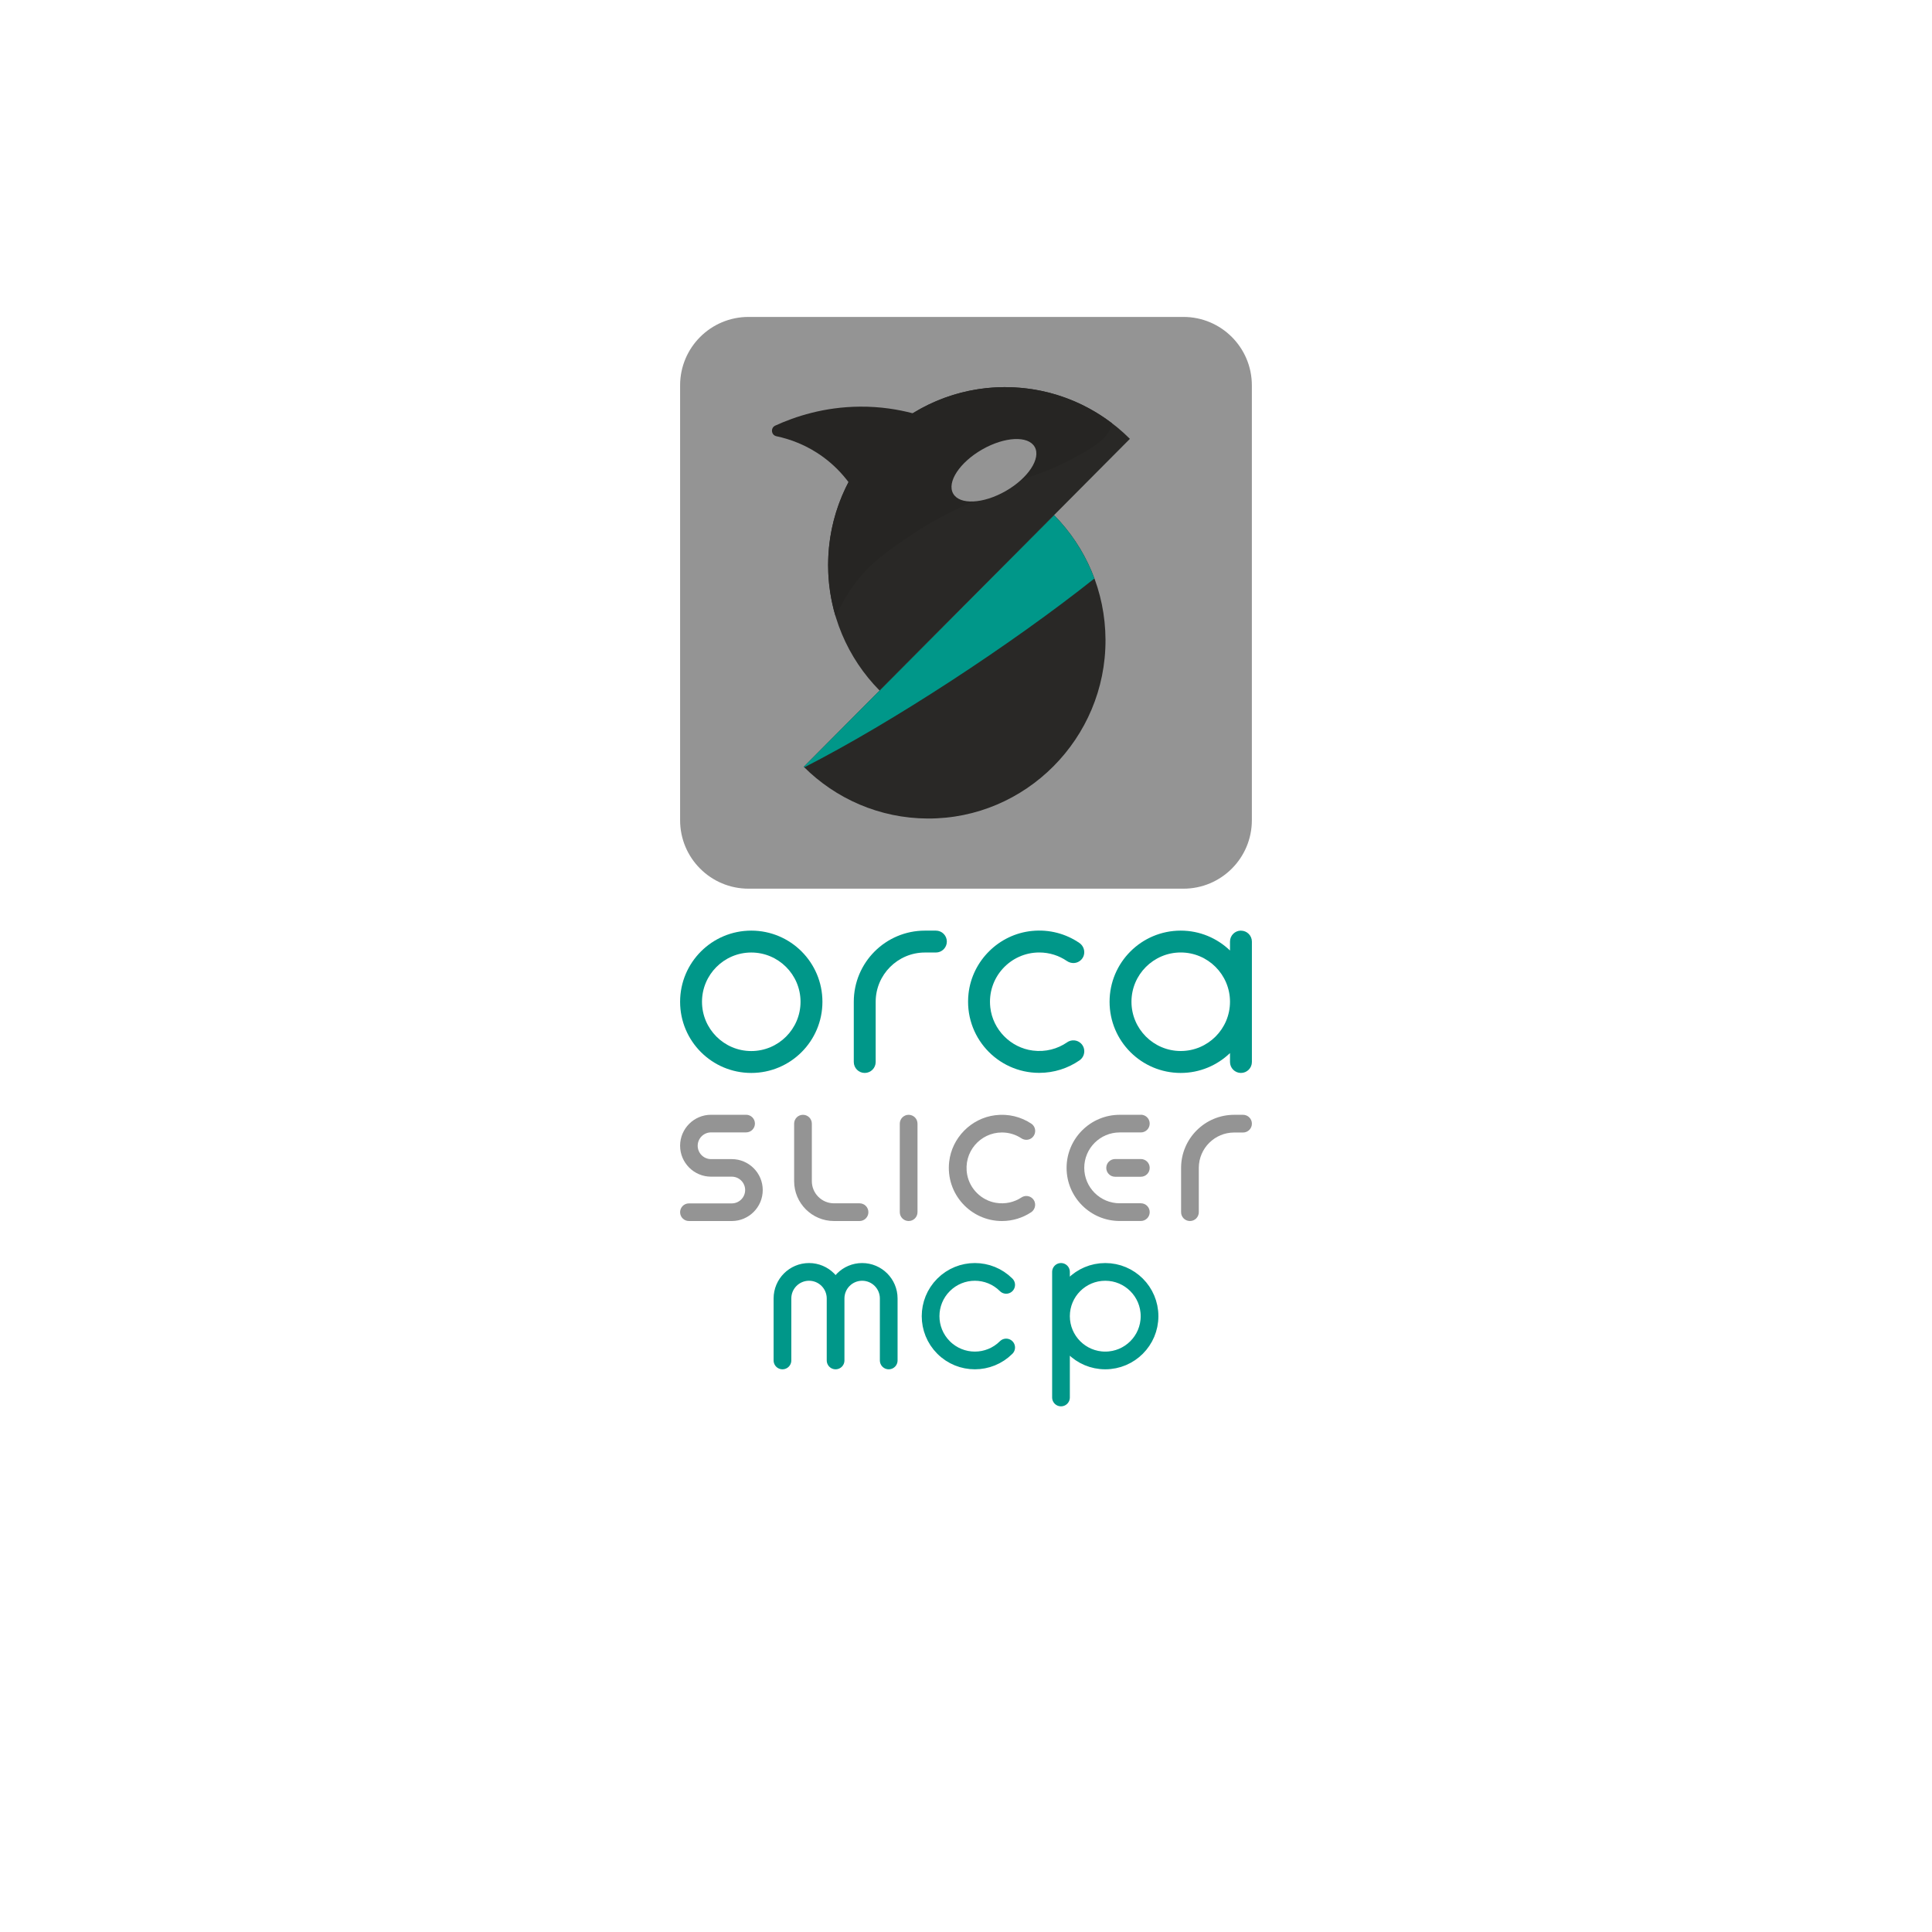
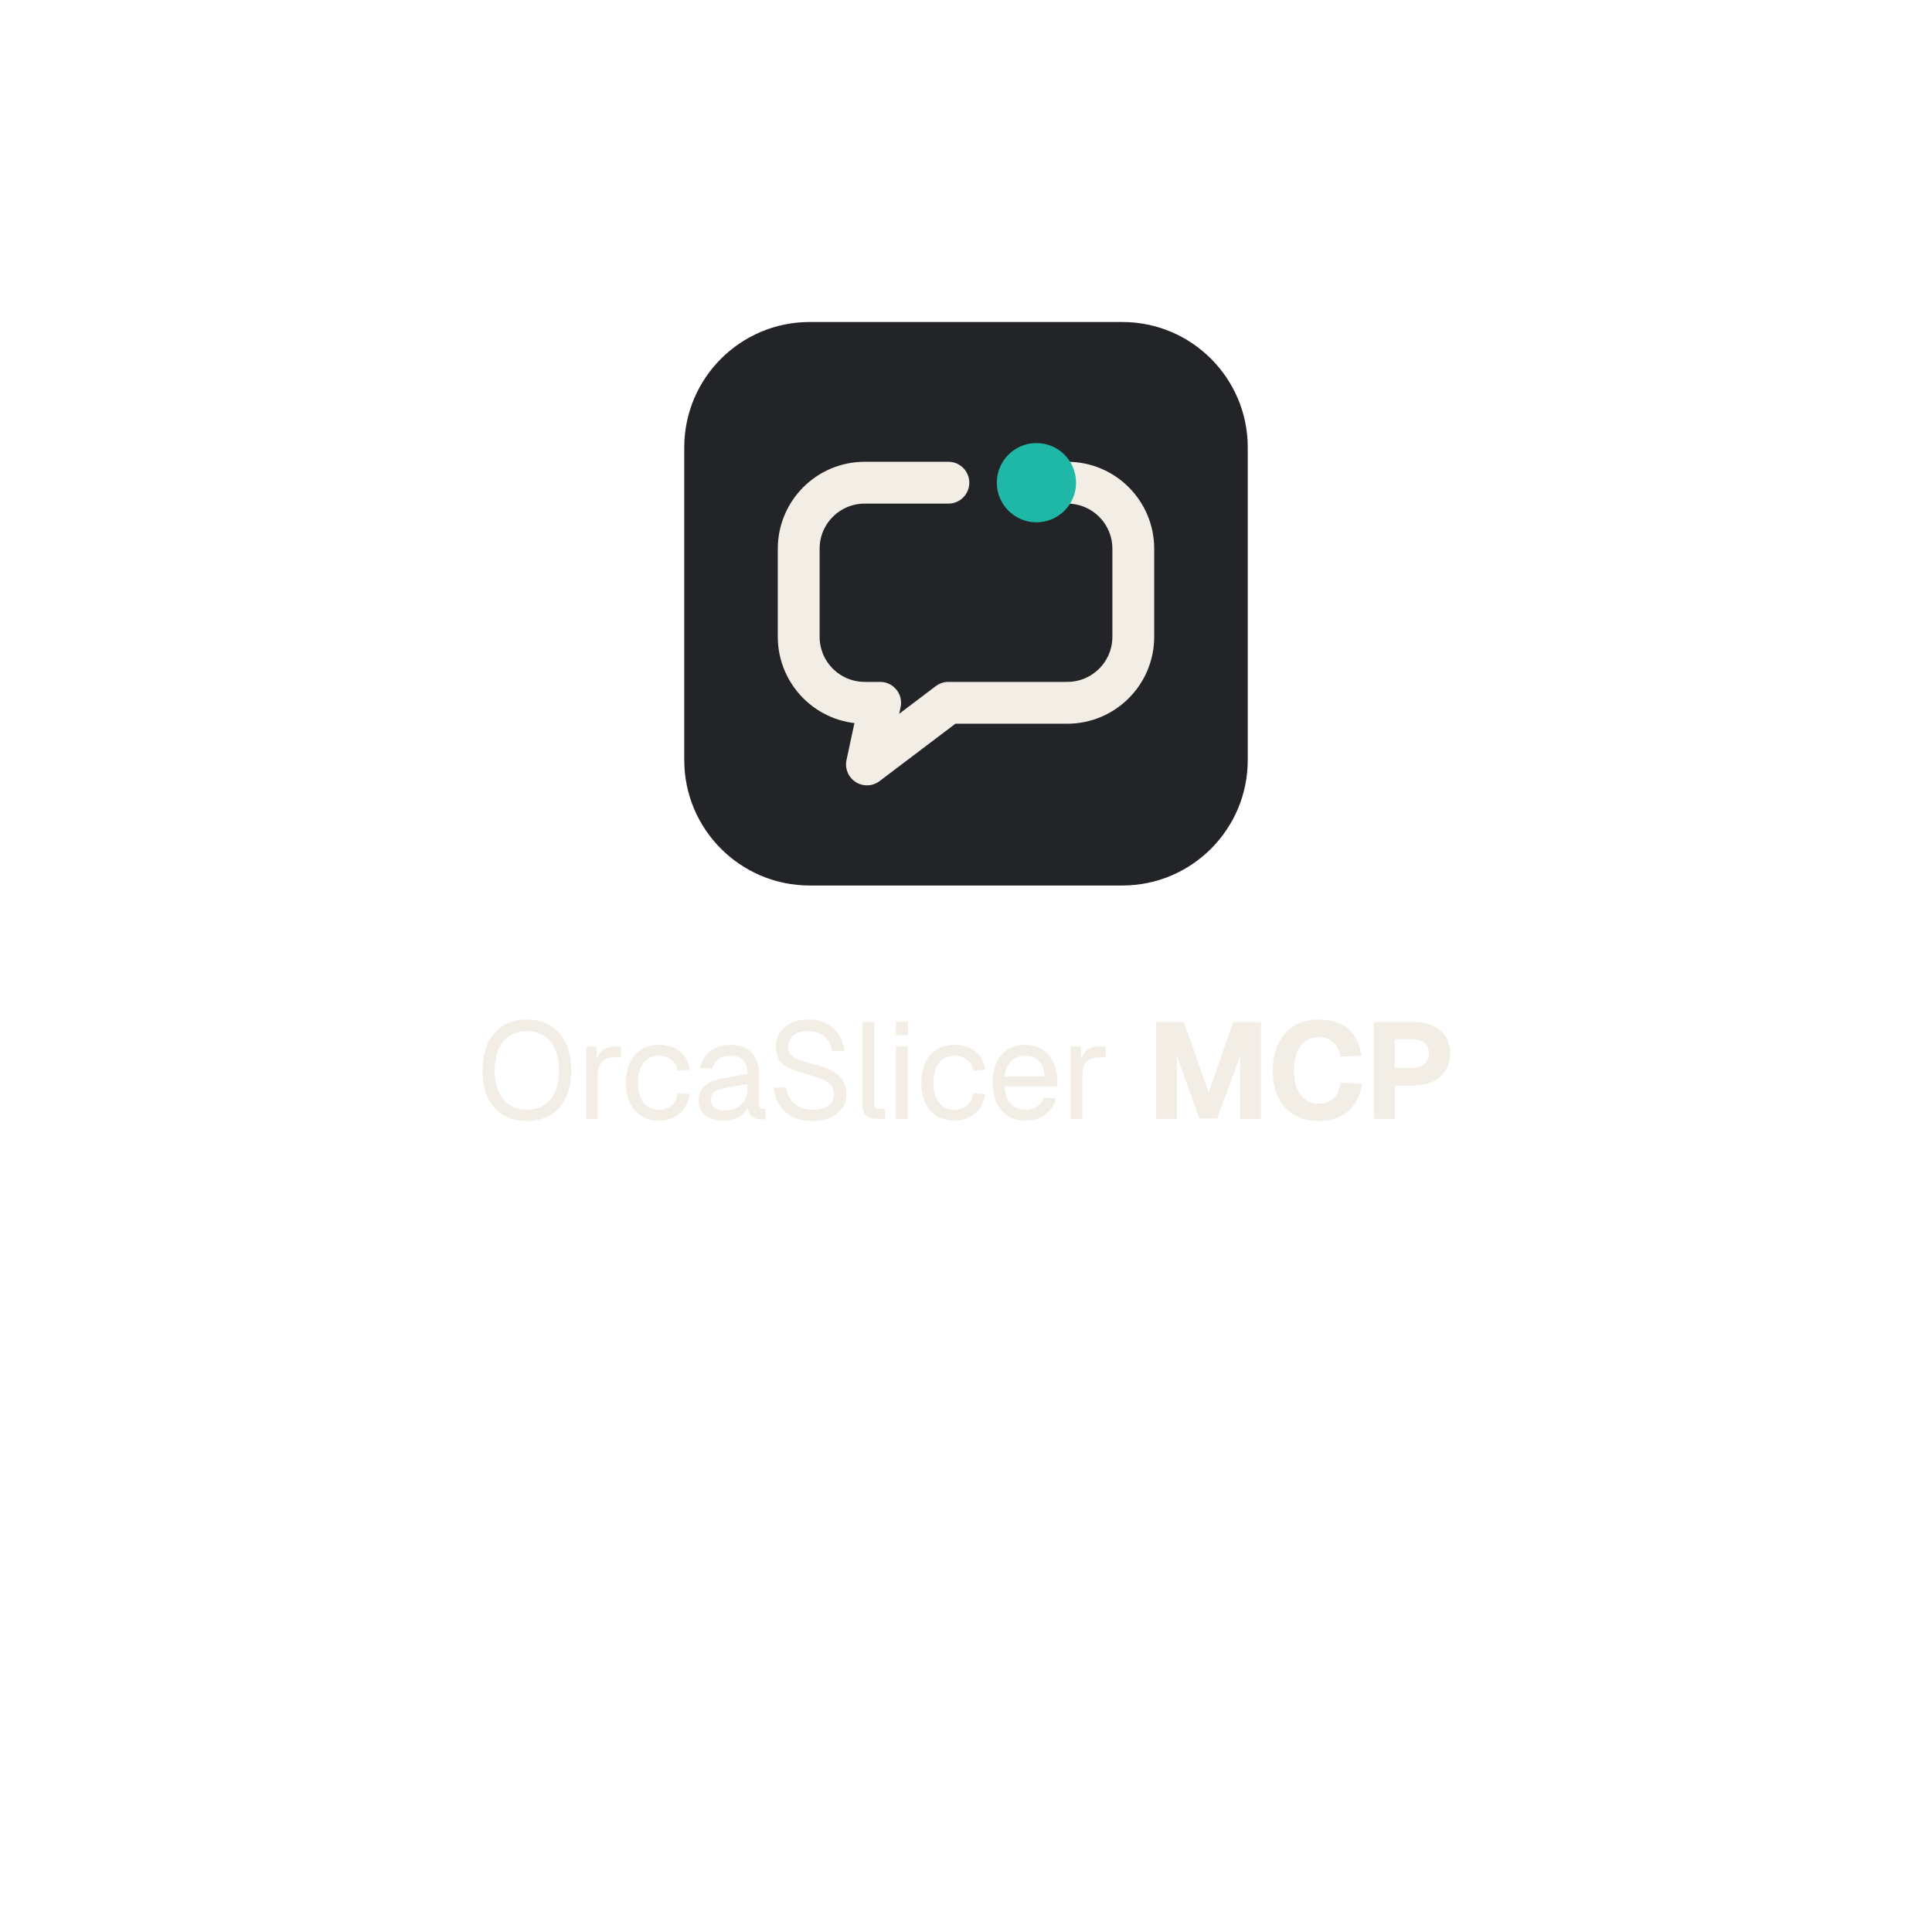
- <svg xmlns="http://www.w3.org/2000/svg" id="a" width="480" height="480" viewBox="0 0 480 480">
-   <g id="b">
-     <rect id="c" x="168.97" y="78.74" width="142.05" height="142.05" rx="17" ry="17" style="fill:#949494;" />
+ <svg xmlns="http://www.w3.org/2000/svg" width="480" height="480" viewBox="0 0 480 480">
+   <g transform="translate(170 80) scale(0.273438)">
+     <rect width="512" height="512" rx="114" fill="#232428" />
+     <path d="M240,146 H164 A60,60 0 0 0 104,206 V286 A60,60 0 0 0 164,346 H178 L166,402 L240,346 H348 A60,60 0 0 0 408,286 V206 A60,60 0 0 0 348,146 H320" fill="none" stroke="#F2EEE6" stroke-width="38" stroke-linecap="round" stroke-linejoin="round" />
+     <circle cx="320" cy="146" r="36" fill="#1FB8A6" />
  </g>
-   <path d="M225.75,276.97c-1.21,0-2.2.98-2.2,2.2v21.99c0,1.21.98,2.2,2.2,2.2s2.2-.98,2.2-2.2v-21.99c0-1.21-.98-2.2-2.2-2.2Z" style="fill:#949494;" />
-   <path d="M283.44,276.97h-5.26c-7.27,0-13.19,5.92-13.19,13.19s5.92,13.19,13.19,13.19h5.26c1.21,0,2.2-.98,2.2-2.2s-.98-2.2-2.2-2.2h-5.26c-4.85,0-8.8-3.95-8.8-8.8s3.95-8.8,8.8-8.8h5.26c1.21,0,2.2-.98,2.2-2.2s-.98-2.2-2.2-2.2Z" style="fill:#949494;" />
-   <path d="M283.44,287.96h-6.39c-1.21,0-2.2.98-2.2,2.2s.98,2.2,2.2,2.2h6.39c1.21,0,2.2-.98,2.2-2.2s-.98-2.2-2.2-2.2Z" style="fill:#949494;" />
-   <path d="M181.81,303.36h-10.65c-1.21,0-2.19-.98-2.19-2.19s.98-2.19,2.19-2.19h10.65c1.83,0,3.32-1.49,3.32-3.32s-1.49-3.32-3.32-3.32h-5.15c-4.24,0-7.69-3.45-7.69-7.69s3.45-7.69,7.69-7.69h8.71c1.21,0,2.19.98,2.19,2.19s-.98,2.19-2.19,2.19h-8.71c-1.83,0-3.32,1.49-3.32,3.32s1.49,3.32,3.32,3.32h5.15c4.24,0,7.69,3.45,7.69,7.69s-3.45,7.69-7.69,7.69Z" style="fill:#949494;" />
-   <g id="d">
-     <path id="e" d="M199.69,190.51c7.91,7.9,18.79,12.8,30.81,12.85,24.33.1,44.25-19.93,44.16-44.4-.05-12.09-4.92-23.03-12.78-30.98l-62.19,62.53Z" style="fill:#292826;" />
-   </g>
-   <g id="f">
-     <path id="g" d="M261.88,127.98l-62.19,62.53s.09.09.13.13c21.79-11.11,51.62-30.64,72.08-46.91-2.21-5.96-5.66-11.32-10.03-15.75" style="fill:#009789;" />
-   </g>
-   <g id="h">
-     <path id="i" d="M249.72,96.18c-24.29,0-43.97,19.8-43.97,44.22,0,12.16,4.88,23.17,12.78,31.16l62.19-62.53c-7.95-7.94-18.9-12.85-30.99-12.85" style="fill:#292826;" />
-   </g>
-   <g id="j">
-     <path id="k" d="M249.72,96.18c-8.41,0-16.27,2.38-22.95,6.5-3.58-.94-8.02-1.69-13.12-1.65-8.89.06-16.12,2.46-21.04,4.71-1.22.56-1.02,2.37.29,2.64,3.23.68,7.49,2.12,11.7,5.23,2.66,1.96,4.68,4.14,6.21,6.17-3.23,6.16-5.07,13.17-5.07,20.62,0,4.44.65,8.73,1.87,12.78,1.86-4.12,3.81-6.88,4.44-7.74,4.04-5.55,8.31-8.44,14.62-12.7,4.65-3.14,11.1-6.83,29.65-14.45,0,0,5.8-1.63,13.58-6.26,3.1-1.84,5.46-3.58,6.21-6.31.05-.19.1-.38.14-.57-7.38-5.62-16.57-8.96-26.53-8.96" style="fill:#262523;" />
-   </g>
-   <g id="l">
-     <path id="m" d="M257.07,111.04c1.61,2.85-1.62,7.76-7.21,10.96-5.6,3.2-11.44,3.48-13.05.63-1.61-2.85,1.62-7.76,7.21-10.96,5.6-3.2,11.44-3.48,13.05-.63" style="fill:#949494;" />
-   </g>
-   <path d="M253.77,297.51c-1.78,1.17-4,1.72-6.36,1.32-3.57-.6-6.46-3.44-7.12-7-1.03-5.58,3.24-10.47,8.64-10.47,1.78,0,3.44.53,4.83,1.45.88.58,2.04.48,2.78-.26h0c.97-.97.84-2.6-.29-3.36-2.53-1.7-5.68-2.54-9.04-2.11-5.94.76-10.71,5.6-11.39,11.55-.9,7.96,5.33,14.73,13.11,14.73,2.67,0,5.15-.8,7.23-2.16,1.18-.78,1.38-2.42.38-3.42h0c-.74-.74-1.9-.85-2.77-.27Z" style="fill:#949494;" />
-   <path d="M213.55,298.96h-6.35c-3.03,0-5.5-2.47-5.5-5.5v-14.29c0-1.21-.98-2.2-2.2-2.2s-2.2.98-2.2,2.2v14.29c0,5.46,4.44,9.9,9.9,9.9h6.35c1.21,0,2.2-.98,2.2-2.2s-.98-2.2-2.2-2.2Z" style="fill:#949494;" />
-   <path d="M308.83,281.37h-2.2c-4.82,0-8.75,3.9-8.79,8.72v11.07c0,1.21-.98,2.2-2.2,2.2s-2.2-.98-2.2-2.2v-11.07c.04-7.24,5.94-13.12,13.19-13.12h2.2c1.21,0,2.2.98,2.2,2.2s-.98,2.2-2.2,2.2Z" style="fill:#949494;" />
-   <path d="M186.65,236.65c6.75,0,12.24,5.49,12.24,12.24s-5.49,12.24-12.24,12.24-12.24-5.49-12.24-12.24,5.49-12.24,12.24-12.24M186.65,231.21c-9.76,0-17.68,7.91-17.68,17.68s7.91,17.68,17.68,17.68,17.68-7.91,17.68-17.68-7.91-17.68-17.68-17.68h0Z" style="fill:#009789;" />
-   <path d="M308.31,231.21c-1.5,0-2.72,1.22-2.72,2.72v2.22c-3.18-3.05-7.48-4.94-12.24-4.94-9.76,0-17.68,7.91-17.68,17.68s7.91,17.68,17.68,17.68c4.75,0,9.06-1.89,12.24-4.94v2.22c0,1.5,1.22,2.72,2.72,2.72s2.72-1.22,2.72-2.72v-29.91c0-1.5-1.22-2.72-2.72-2.72ZM293.35,261.12c-6.75,0-12.24-5.49-12.24-12.24s5.49-12.24,12.24-12.24,12.24,5.49,12.24,12.24-5.49,12.24-12.24,12.24Z" style="fill:#009789;" />
-   <path d="M232.52,231.21h-2.72c-9.76,0-17.68,7.91-17.68,17.68v14.96c0,1.5,1.22,2.72,2.72,2.72s2.72-1.22,2.72-2.72v-14.96c0-6.75,5.49-12.24,12.24-12.24h0s2.72,0,2.72,0c1.5,0,2.72-1.22,2.72-2.72s-1.22-2.72-2.72-2.72Z" style="fill:#009789;" />
-   <path d="M265.11,258.97c-2.37,1.63-5.34,2.45-8.51,2.04-5.51-.7-9.94-5.19-10.56-10.71-.84-7.38,4.94-13.66,12.16-13.66,2.55,0,4.91.78,6.87,2.12,1.1.75,2.57.67,3.52-.28h0c1.22-1.22.99-3.23-.43-4.21-3.29-2.25-7.39-3.42-11.77-2.98-8.19.81-14.84,7.37-15.76,15.55-1.19,10.67,7.13,19.71,17.56,19.71,3.71,0,7.15-1.14,10-3.1,1.41-.97,1.61-2.98.4-4.19h0c-.93-.93-2.39-1.05-3.48-.3Z" style="fill:#009789;" />
-   <g id="mcp">
-     <path d="M194.40,338.00V322.60A6.6,6.6 0 0 1 207.60,322.60V338.00M207.60,322.60A6.6,6.6 0 0 1 220.80,322.60V338.00 M249.98,319.22A11.00,11.00 0 1 0 249.98,334.78 M263.60,316.00V347.20 M263.60,327.00A11.00,11.00 0 1 1 285.60,327.00A11.00,11.00 0 1 1 263.60,327.00" style="fill:none;stroke:#009789;stroke-width:4.4;stroke-linecap:round;stroke-linejoin:round;" />
-   </g>
+   <path d="M130.9 278.5Q127.4 278.5 125 277Q122.5 275.5 121.2 272.7Q119.9 269.9 119.9 266Q119.9 262.1 121.2 259.2Q122.5 256.4 125 254.8Q127.4 253.3 130.9 253.3Q134.3 253.3 136.8 254.8Q139.3 256.4 140.6 259.2Q141.9 262.1 141.9 266Q141.9 269.9 140.6 272.7Q139.3 275.5 136.8 277Q134.3 278.5 130.9 278.5ZM130.9 275.7Q133.4 275.7 135.2 274.5Q137 273.4 137.9 271.2Q138.9 269 138.9 266Q138.9 262.9 137.9 260.7Q137 258.5 135.2 257.3Q133.4 256.2 130.9 256.2Q128.4 256.2 126.6 257.3Q124.8 258.5 123.9 260.7Q122.9 262.9 122.9 266Q122.9 269 123.9 271.2Q124.8 273.4 126.6 274.5Q128.4 275.7 130.9 275.7ZM145.7 278V260H148.2L148.3 264.5L148 264.4Q148.4 262.1 149.5 261.1Q150.7 260 152.6 260H154.3V262.7H152.6Q151.2 262.7 150.3 263.2Q149.4 263.7 149 264.7Q148.5 265.6 148.5 267.1V278ZM163.7 278.4Q161.2 278.4 159.4 277.3Q157.5 276.1 156.5 274Q155.5 271.8 155.5 269Q155.5 266.1 156.5 264Q157.5 261.9 159.4 260.7Q161.2 259.6 163.7 259.6Q165.8 259.6 167.4 260.3Q169 261 170 262.4Q171.1 263.8 171.4 265.8L168.4 266Q168.1 264.2 166.8 263.3Q165.6 262.3 163.7 262.3Q161.2 262.3 159.8 264.1Q158.5 265.9 158.5 269Q158.5 272.1 159.8 273.9Q161.2 275.7 163.7 275.7Q165.6 275.7 166.8 274.7Q168.1 273.6 168.4 271.6L171.4 271.8Q171.1 273.8 170 275.3Q169 276.8 167.4 277.6Q165.8 278.4 163.7 278.4ZM179.7 278.4Q176.9 278.4 175.3 277.1Q173.6 275.8 173.6 273.5Q173.6 271.2 175 269.9Q176.4 268.5 179.3 268L185.7 266.8Q185.7 264.5 184.6 263.4Q183.6 262.3 181.4 262.3Q179.6 262.3 178.5 263.1Q177.4 264 177 265.5L174 265.3Q174.5 262.7 176.4 261.2Q178.4 259.6 181.4 259.6Q184.9 259.6 186.7 261.5Q188.6 263.5 188.6 266.9V274.4Q188.6 275 188.8 275.2Q189 275.5 189.5 275.5H190.2V278Q190.1 278 189.8 278.1Q189.5 278.1 189.2 278.1Q187.9 278.1 187.2 277.7Q186.4 277.3 186.1 276.5Q185.7 275.6 185.7 274.3L186.1 274.3Q185.8 275.5 184.9 276.4Q184 277.4 182.6 277.9Q181.3 278.4 179.7 278.4ZM180 275.9Q181.8 275.9 183.1 275.2Q184.4 274.5 185 273.3Q185.7 272.1 185.7 270.6V269.3L179.9 270.4Q178 270.7 177.3 271.4Q176.6 272.1 176.6 273.2Q176.6 274.5 177.5 275.2Q178.4 275.9 180 275.9ZM201.8 278.5Q199 278.5 196.9 277.5Q194.9 276.4 193.7 274.6Q192.5 272.7 192.2 270.3L195.3 270.1Q195.5 271.9 196.4 273.1Q197.2 274.4 198.6 275Q199.9 275.7 201.9 275.7Q203.6 275.7 204.8 275.2Q205.9 274.8 206.6 274Q207.2 273.1 207.2 271.9Q207.2 270.8 206.7 269.9Q206.2 269 204.7 268.3Q203.2 267.6 200.3 266.8Q197.5 266.1 195.9 265.3Q194.2 264.4 193.5 263.2Q192.8 262 192.8 260.2Q192.8 258.1 193.7 256.6Q194.7 255.1 196.5 254.2Q198.3 253.3 200.8 253.3Q203.4 253.3 205.3 254.3Q207.2 255.3 208.4 257.1Q209.5 258.8 209.8 261L206.7 261.2Q206.5 259.7 205.8 258.6Q205 257.5 203.8 256.8Q202.5 256.2 200.7 256.2Q198.5 256.2 197.1 257.2Q195.8 258.3 195.8 260Q195.8 261.2 196.3 261.9Q196.9 262.6 198.2 263.2Q199.6 263.8 202.1 264.4Q205.2 265.1 207 266.2Q208.7 267.2 209.5 268.6Q210.3 269.9 210.3 271.7Q210.3 273.8 209.2 275.3Q208.1 276.9 206.2 277.7Q204.3 278.5 201.8 278.5ZM217.9 278Q216.3 278 215.3 277.2Q214.3 276.4 214.3 274.6V253.9H217.2V274.4Q217.2 274.9 217.5 275.2Q217.8 275.5 218.3 275.5H219.9V278ZM222.6 278V260H225.5V278ZM222.6 257.2V253.8H225.6V257.2ZM237.1 278.4Q234.6 278.4 232.8 277.3Q230.9 276.1 229.9 274Q228.9 271.8 228.9 269Q228.9 266.1 229.9 264Q230.9 261.9 232.8 260.7Q234.6 259.6 237.1 259.6Q239.2 259.6 240.8 260.3Q242.4 261 243.5 262.4Q244.5 263.8 244.8 265.8L241.8 266Q241.5 264.2 240.2 263.3Q239 262.3 237.1 262.3Q234.6 262.3 233.3 264.1Q231.9 265.9 231.9 269Q231.9 272.1 233.3 273.9Q234.6 275.7 237.1 275.7Q239 275.7 240.2 274.7Q241.5 273.6 241.8 271.6L244.8 271.8Q244.5 273.8 243.5 275.3Q242.4 276.8 240.8 277.6Q239.2 278.4 237.1 278.4ZM254.8 278.4Q252.3 278.4 250.4 277.3Q248.6 276.1 247.6 274Q246.6 271.8 246.6 269Q246.6 266.1 247.6 264Q248.6 261.9 250.4 260.7Q252.2 259.6 254.7 259.6Q257.1 259.6 258.9 260.7Q260.7 261.8 261.7 263.9Q262.7 266 262.7 269V269.9H249.6Q249.7 272.8 251.1 274.2Q252.5 275.7 254.8 275.7Q256.6 275.7 257.7 274.9Q258.9 274 259.3 272.7L262.4 272.9Q261.7 275.3 259.7 276.9Q257.7 278.4 254.8 278.4ZM249.6 267.4H259.5Q259.3 264.7 258 263.5Q256.7 262.3 254.7 262.3Q252.6 262.3 251.3 263.6Q249.9 264.8 249.6 267.4ZM266 278V260H268.5L268.7 264.5L268.4 264.4Q268.7 262.1 269.9 261.1Q271 260 272.9 260H274.7V262.7H273Q271.6 262.7 270.7 263.2Q269.8 263.7 269.3 264.7Q268.9 265.6 268.9 267.1V278Z" fill="#F2EEE6" />
+   <path d="M287.2 278V253.9H294.1L300.3 271.4L306.4 253.9H313.3V278H308.1V262.4L302.4 277.9H298L292.4 262.4V278ZM327.5 278.5Q324.2 278.5 321.6 277Q319.1 275.6 317.6 272.7Q316.2 269.9 316.2 266Q316.2 262.1 317.6 259.3Q319 256.4 321.5 254.9Q324.1 253.3 327.6 253.3Q332.3 253.3 335 255.6Q337.6 258 338.3 262.3L333 262.5Q332.6 260.2 331.2 258.9Q329.8 257.7 327.6 257.7Q325.7 257.7 324.3 258.7Q322.9 259.7 322.2 261.6Q321.5 263.4 321.5 266Q321.5 268.5 322.2 270.4Q323 272.2 324.3 273.2Q325.7 274.2 327.6 274.2Q330 274.2 331.4 272.8Q332.7 271.4 333 269L338.4 269.2Q338 272.2 336.6 274.2Q335.2 276.3 332.9 277.4Q330.7 278.5 327.5 278.5ZM341.3 278V253.9H351Q355.3 253.9 357.8 256Q360.3 258.1 360.3 261.7Q360.3 264.2 359.2 265.9Q358.1 267.7 356 268.7Q353.9 269.7 351 269.7H346.5V278ZM346.5 265.3H350.7Q352.7 265.3 353.8 264.4Q355 263.5 355 261.7Q355 260 353.9 259.1Q352.8 258.2 350.7 258.2H346.5Z" fill="#F2EEE6" />
</svg>
